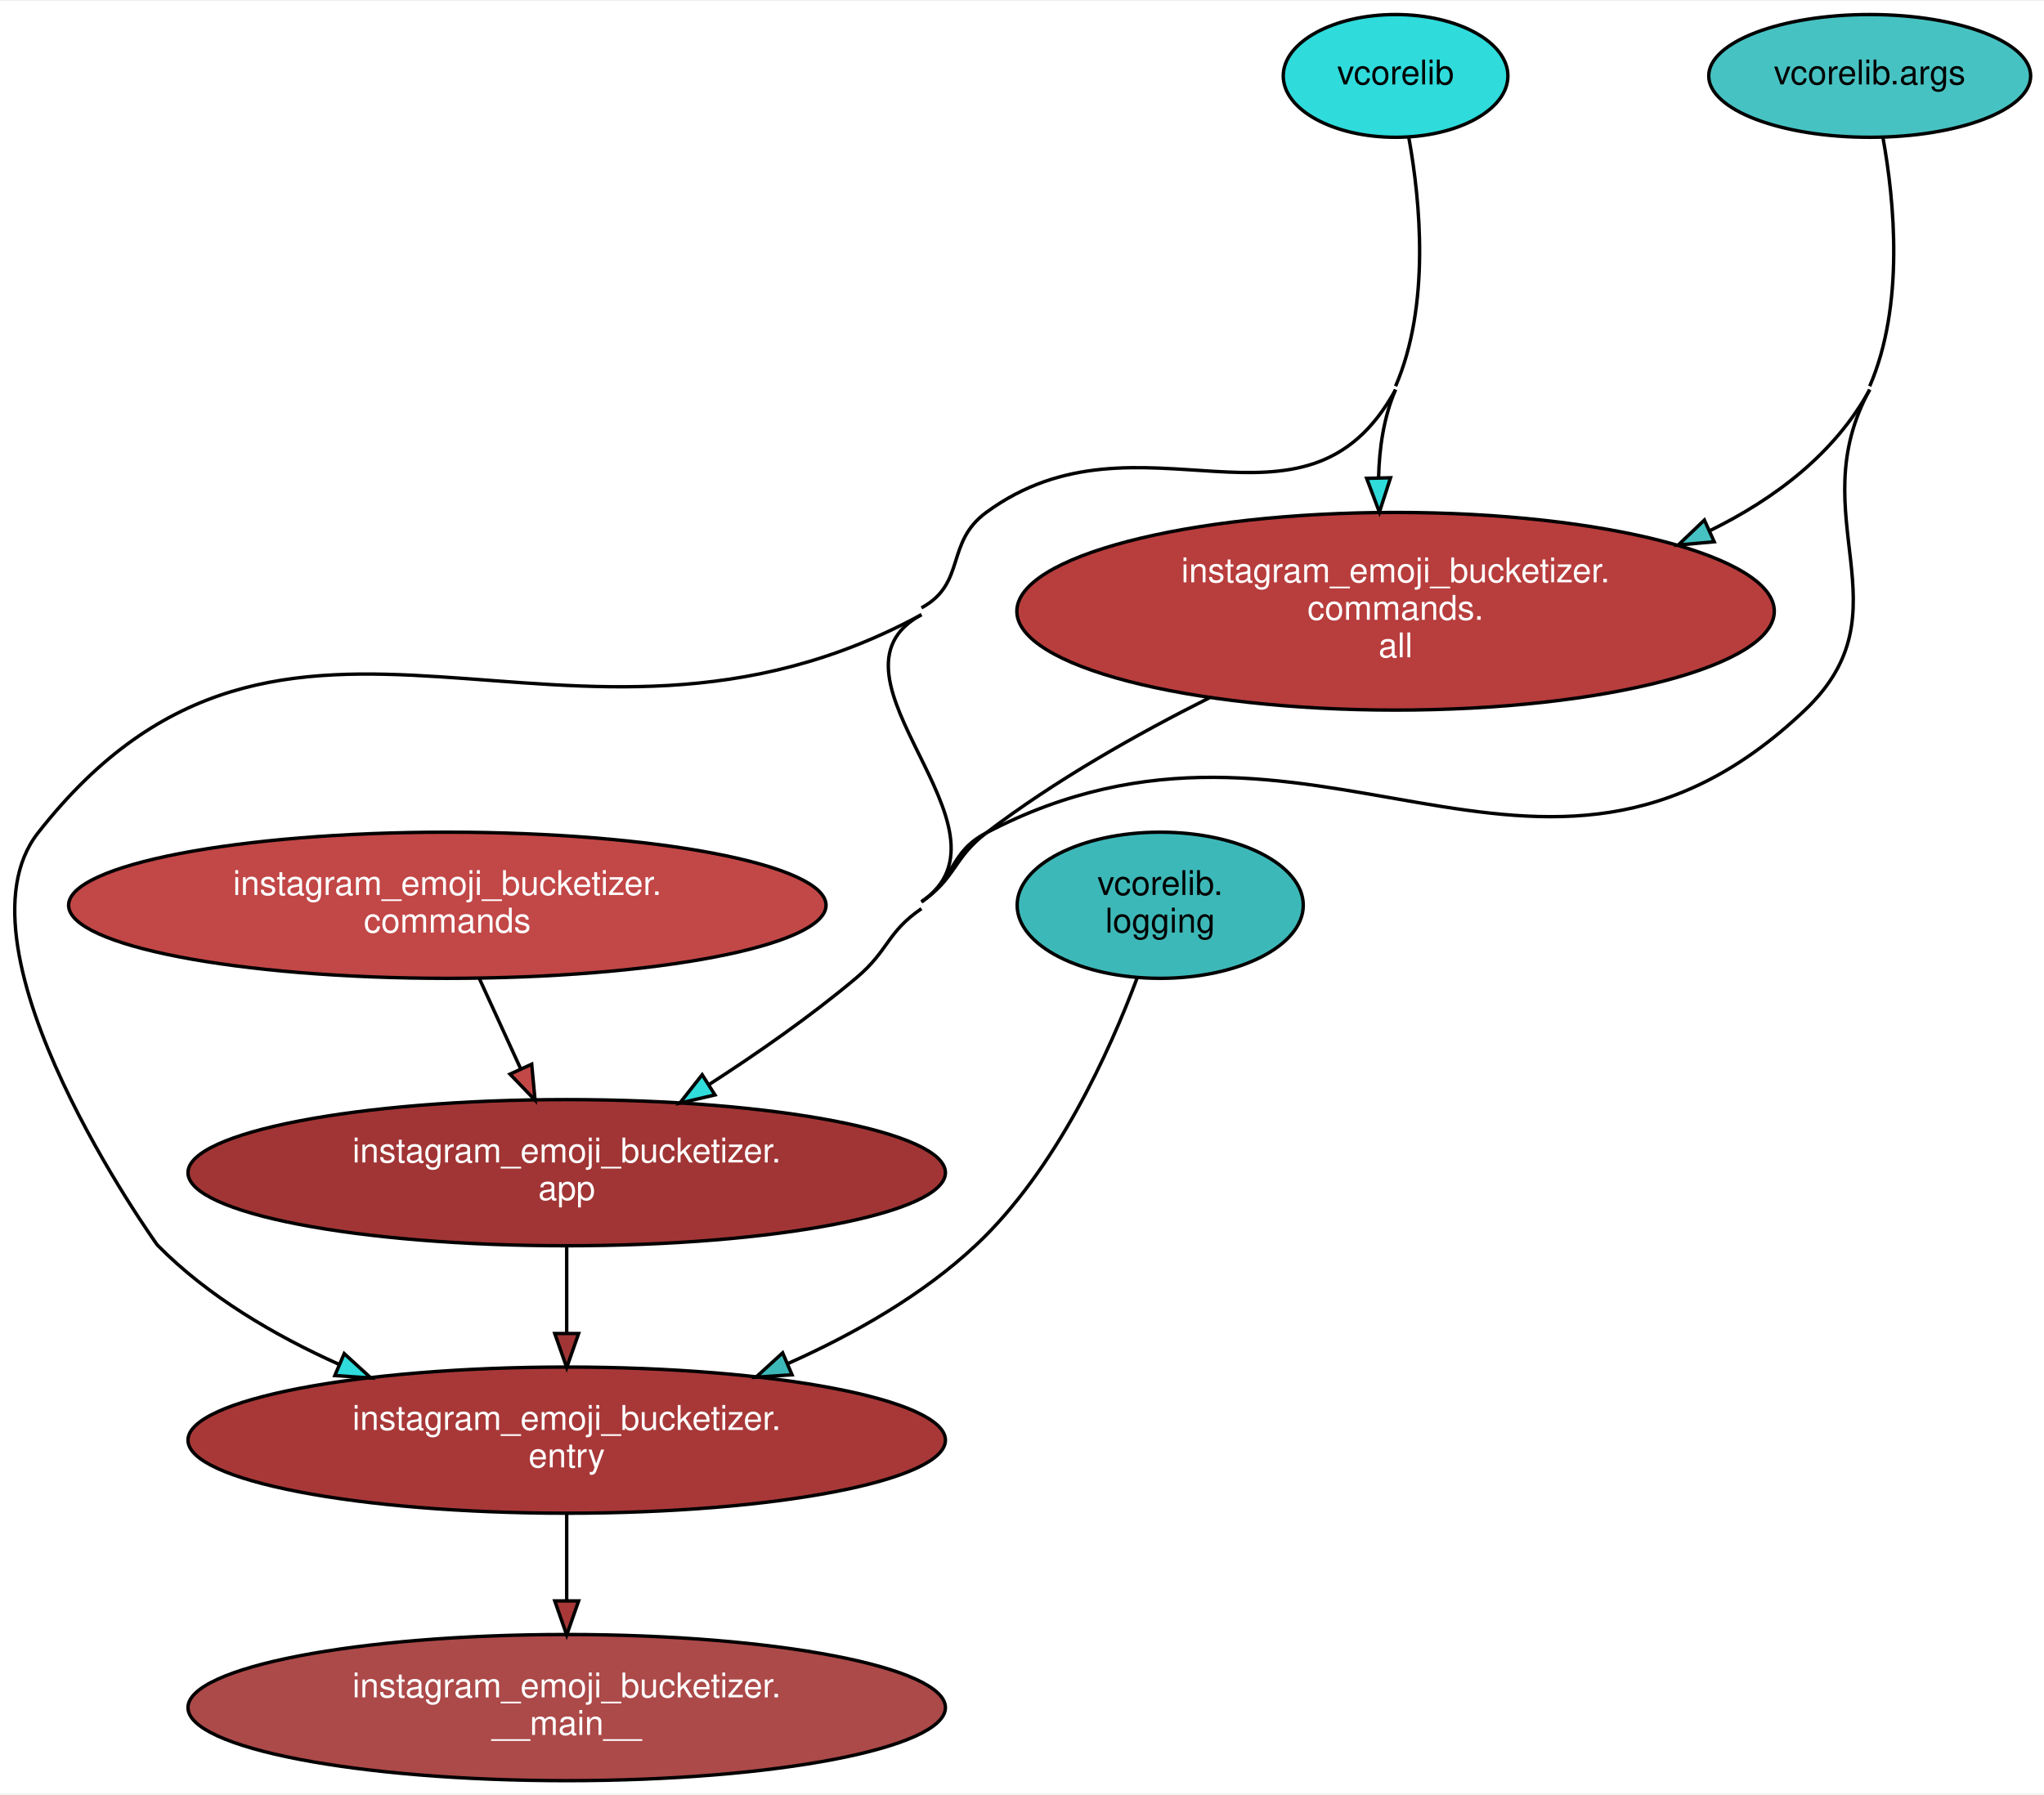
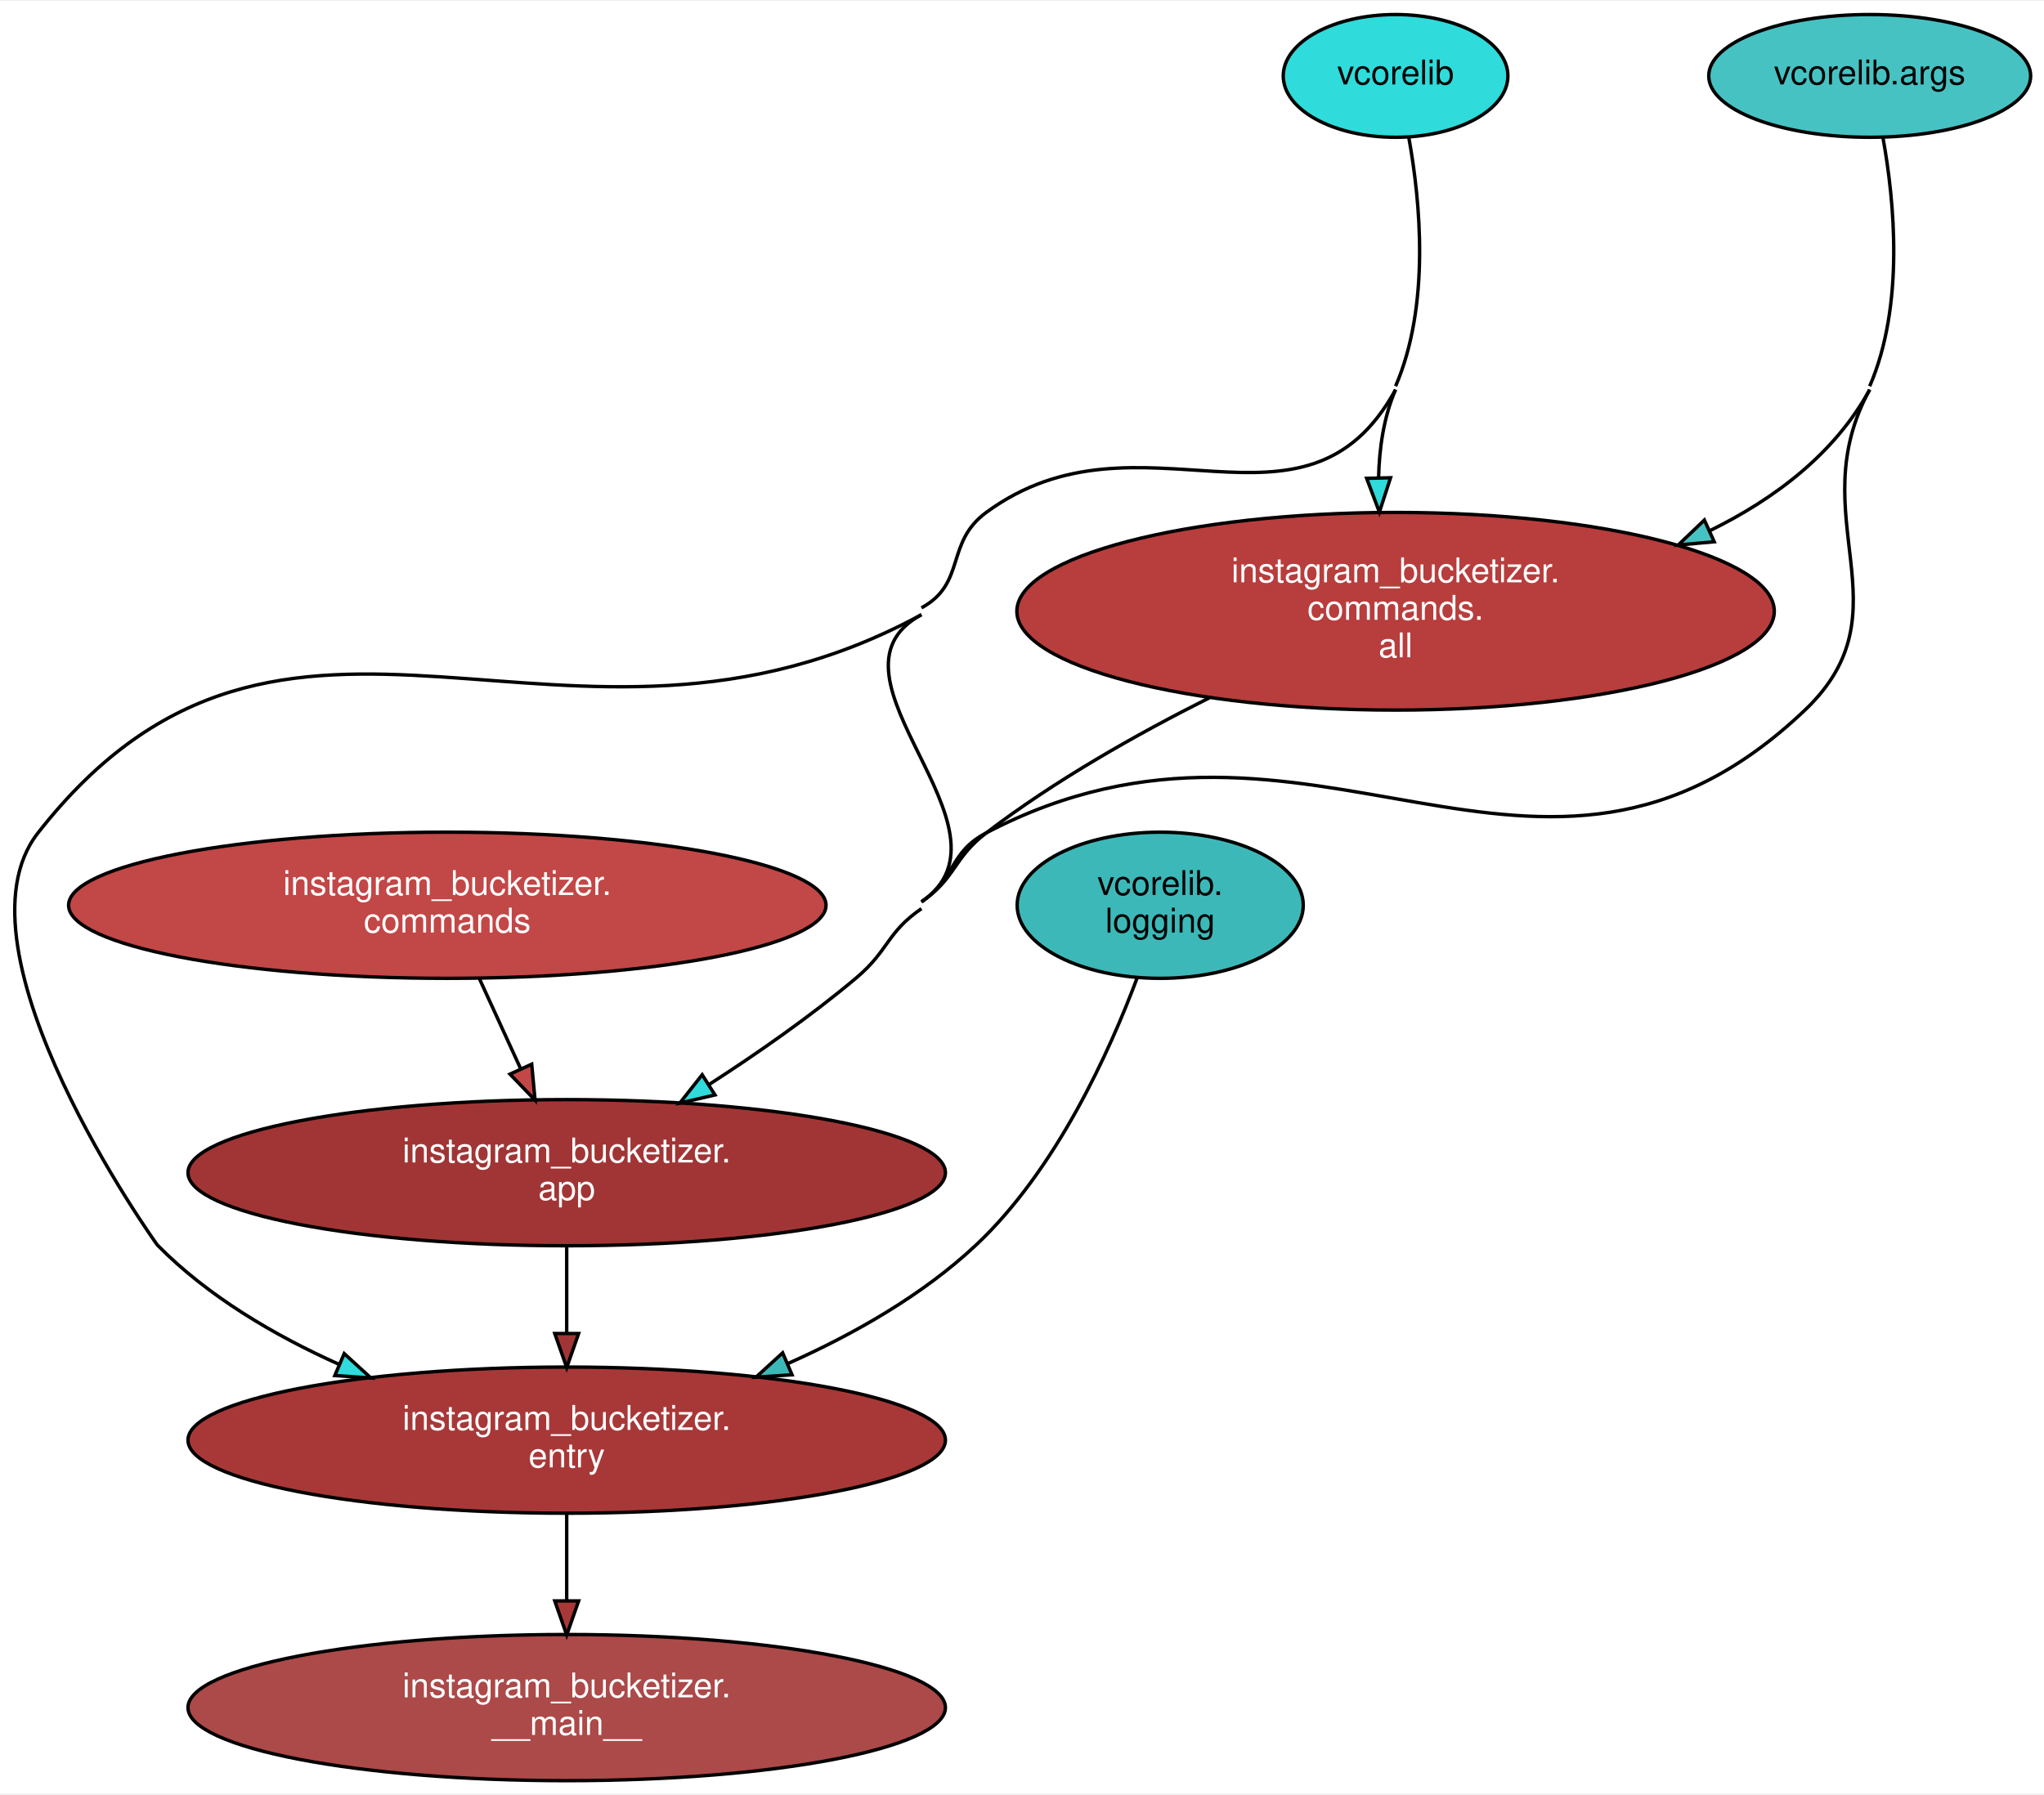
<svg xmlns="http://www.w3.org/2000/svg" width="599pt" height="526pt" viewBox="0.00 0.00 599.24 525.69">
  <g id="graph0" class="graph" transform="scale(1 1) rotate(0) translate(4 521.69)">
    <style>.edge&gt;path:hover{stroke-width:8}</style>
    <polygon fill="white" stroke="transparent" points="-4,4 -4,-521.69 595.24,-521.69 595.24,4 -4,4" />
    <g id="node1" class="node">
      <style>.edge&gt;path:hover{stroke-width:8}</style>
      <ellipse fill="#ac4949" stroke="black" cx="162.14" cy="-21.21" rx="111.03" ry="21.43" />
-       <text text-anchor="middle" x="162.14" y="-24.21" font-family="Helvetica,sans-Serif" font-size="10.00" fill="#ffffff">instagram_emoji_bucketizer.</text>
+       <text text-anchor="middle" x="162.14" y="-24.21" font-family="Helvetica,sans-Serif" font-size="10.00" fill="#ffffff">instagram_bucketizer.</text>
      <text text-anchor="middle" x="162.14" y="-13.21" font-family="Helvetica,sans-Serif" font-size="10.00" fill="#ffffff">__main__</text>
    </g>
    <g id="node2" class="node">
      <style>.edge&gt;path:hover{stroke-width:8}</style>
      <ellipse fill="#a13535" stroke="black" cx="162.14" cy="-178.07" rx="111.03" ry="21.43" />
-       <text text-anchor="middle" x="162.14" y="-181.07" font-family="Helvetica,sans-Serif" font-size="10.00" fill="#ffffff">instagram_emoji_bucketizer.</text>
+       <text text-anchor="middle" x="162.14" y="-181.07" font-family="Helvetica,sans-Serif" font-size="10.00" fill="#ffffff">instagram_bucketizer.</text>
      <text text-anchor="middle" x="162.14" y="-170.07" font-family="Helvetica,sans-Serif" font-size="10.00" fill="#ffffff">app</text>
    </g>
    <g id="node5" class="node">
      <style>.edge&gt;path:hover{stroke-width:8}</style>
      <ellipse fill="#a83838" stroke="black" cx="162.14" cy="-99.64" rx="111.03" ry="21.43" />
-       <text text-anchor="middle" x="162.14" y="-102.64" font-family="Helvetica,sans-Serif" font-size="10.00" fill="#ffffff">instagram_emoji_bucketizer.</text>
+       <text text-anchor="middle" x="162.14" y="-102.64" font-family="Helvetica,sans-Serif" font-size="10.00" fill="#ffffff">instagram_bucketizer.</text>
      <text text-anchor="middle" x="162.14" y="-91.64" font-family="Helvetica,sans-Serif" font-size="10.00" fill="#ffffff">entry</text>
    </g>
    <g id="edge1" class="edge">
      <style>.edge&gt;path:hover{stroke-width:8}</style>
      <path fill="none" stroke="black" d="M162.14,-156.59C162.14,-148.73 162.14,-139.58 162.14,-130.99" />
      <polygon fill="#a13535" stroke="black" points="165.64,-130.91 162.14,-120.91 158.64,-130.91 165.64,-130.91" />
    </g>
    <g id="node3" class="node">
      <style>.edge&gt;path:hover{stroke-width:8}</style>
      <ellipse fill="#c24747" stroke="black" cx="127.14" cy="-256.49" rx="111.03" ry="21.43" />
-       <text text-anchor="middle" x="127.14" y="-259.49" font-family="Helvetica,sans-Serif" font-size="10.00" fill="#ffffff">instagram_emoji_bucketizer.</text>
+       <text text-anchor="middle" x="127.14" y="-259.49" font-family="Helvetica,sans-Serif" font-size="10.00" fill="#ffffff">instagram_bucketizer.</text>
      <text text-anchor="middle" x="127.14" y="-248.49" font-family="Helvetica,sans-Serif" font-size="10.00" fill="#ffffff">commands</text>
    </g>
    <g id="edge2" class="edge">
      <style>.edge&gt;path:hover{stroke-width:8}</style>
      <path fill="none" stroke="black" d="M136.52,-235.01C140.24,-226.89 144.59,-217.4 148.63,-208.57" />
      <polygon fill="#c24747" stroke="black" points="151.88,-209.89 152.86,-199.34 145.51,-206.97 151.88,-209.89" />
    </g>
    <g id="node4" class="node">
      <style>.edge&gt;path:hover{stroke-width:8}</style>
      <ellipse fill="#b83d3d" stroke="black" cx="405.14" cy="-342.7" rx="111.03" ry="28.98" />
-       <text text-anchor="middle" x="405.14" y="-351.2" font-family="Helvetica,sans-Serif" font-size="10.00" fill="#ffffff">instagram_emoji_bucketizer.</text>
+       <text text-anchor="middle" x="405.14" y="-351.2" font-family="Helvetica,sans-Serif" font-size="10.00" fill="#ffffff">instagram_bucketizer.</text>
      <text text-anchor="middle" x="405.14" y="-340.2" font-family="Helvetica,sans-Serif" font-size="10.00" fill="#ffffff">commands.</text>
      <text text-anchor="middle" x="405.14" y="-329.2" font-family="Helvetica,sans-Serif" font-size="10.00" fill="#ffffff">all</text>
    </g>
    <g id="edge3" class="edge">
      <style>.edge&gt;path:hover{stroke-width:8}</style>
      <path fill="none" stroke="black" d="M350.6,-317.35C329.24,-306.63 305.11,-292.99 285.14,-277.71 275.35,-270.21 276.32,-264.46 266.14,-257.49" />
    </g>
    <g id="edge4" class="edge">
      <style>.edge&gt;path:hover{stroke-width:8}</style>
      <path fill="none" stroke="black" d="M162.14,-78.16C162.14,-70.3 162.14,-61.16 162.14,-52.57" />
      <polygon fill="#a83838" stroke="black" points="165.64,-52.49 162.14,-42.49 158.64,-52.49 165.64,-52.49" />
    </g>
    <g id="node6" class="node">
      <style>.edge&gt;path:hover{stroke-width:8}</style>
      <ellipse fill="#2fdbdb" stroke="black" cx="405.14" cy="-499.69" rx="32.93" ry="18" />
      <text text-anchor="middle" x="405.14" y="-497.19" font-family="Helvetica,sans-Serif" font-size="10.00" fill="#000000">vcorelib</text>
    </g>
    <g id="edge5" class="edge">
      <style>.edge&gt;path:hover{stroke-width:8}</style>
      <path fill="none" stroke="black" d="M266.14,-341.7C233.26,-323.83 297.02,-278.64 266.14,-257.49" />
      <path fill="none" stroke="black" d="M266.14,-255.49C255.97,-248.52 256.57,-243.23 247.14,-235.28 233.81,-224.04 218.15,-213.13 203.92,-203.95" />
      <polygon fill="#2fdbdb" stroke="black" points="205.61,-200.87 195.29,-198.47 201.86,-206.79 205.61,-200.87" />
    </g>
    <g id="edge6" class="edge">
      <style>.edge&gt;path:hover{stroke-width:8}</style>
      <path fill="none" stroke="black" d="M405.14,-407.69C401.69,-399.7 400.36,-390.6 400.16,-381.83" />
      <polygon fill="#2fdbdb" stroke="black" points="403.66,-381.85 400.4,-371.77 396.66,-381.68 403.66,-381.85" />
    </g>
    <g id="edge7" class="edge">
      <style>.edge&gt;path:hover{stroke-width:8}</style>
      <path fill="none" stroke="black" d="M409.02,-481.63C412.41,-462.9 415.36,-432.36 405.14,-408.69" />
      <path fill="none" stroke="black" d="M405.14,-407.69C378.4,-358.85 330.04,-404.63 285.14,-371.69 273.02,-362.79 279.36,-350.88 266.14,-343.7" />
      <path fill="none" stroke="black" d="M266.14,-341.7C161.96,-285.09 80.24,-371.06 7.14,-277.71 -19.83,-243.26 41.89,-157.11 42.14,-156.85 56.9,-141.83 76.44,-130.36 95.46,-121.83" />
      <polygon fill="#2fdbdb" stroke="black" points="96.91,-125.02 104.73,-117.87 94.16,-118.58 96.91,-125.02" />
    </g>
    <g id="node7" class="node">
      <style>.edge&gt;path:hover{stroke-width:8}</style>
      <ellipse fill="#47c2c2" stroke="black" cx="544.14" cy="-499.69" rx="47.19" ry="18" />
      <text text-anchor="middle" x="544.14" y="-497.19" font-family="Helvetica,sans-Serif" font-size="10.00" fill="#000000">vcorelib.args</text>
    </g>
    <g id="edge8" class="edge">
      <style>.edge&gt;path:hover{stroke-width:8}</style>
      <path fill="none" stroke="black" d="M544.14,-407.69C523.67,-370.31 556.03,-343.07 525.14,-313.71 446.97,-239.39 380.68,-327.76 285.14,-277.71 274.22,-271.98 276.32,-264.46 266.14,-257.49" />
    </g>
    <g id="edge9" class="edge">
      <style>.edge&gt;path:hover{stroke-width:8}</style>
      <path fill="none" stroke="black" d="M548.02,-481.63C551.41,-462.9 554.36,-432.36 544.14,-408.69" />
      <path fill="none" stroke="black" d="M544.14,-407.69C533.9,-388.98 516.41,-375.71 497.23,-366.31" />
      <polygon fill="#47c2c2" stroke="black" points="498.56,-363.08 488.01,-362.13 495.67,-369.45 498.56,-363.08" />
    </g>
    <g id="node8" class="node">
      <style>.edge&gt;path:hover{stroke-width:8}</style>
      <ellipse fill="#3db8b8" stroke="black" cx="336.14" cy="-256.49" rx="41.94" ry="21.43" />
      <text text-anchor="middle" x="336.14" y="-259.49" font-family="Helvetica,sans-Serif" font-size="10.00" fill="#000000">vcorelib.</text>
      <text text-anchor="middle" x="336.14" y="-248.49" font-family="Helvetica,sans-Serif" font-size="10.00" fill="#000000">logging</text>
    </g>
    <g id="edge10" class="edge">
      <style>.edge&gt;path:hover{stroke-width:8}</style>
      <path fill="none" stroke="black" d="M329.43,-235.32C321.27,-213.51 305.63,-178.9 282.14,-156.85 266.51,-142.17 246.34,-130.72 227.02,-122.11" />
      <polygon fill="#3db8b8" stroke="black" points="228.2,-118.8 217.63,-118.1 225.45,-125.24 228.2,-118.8" />
    </g>
  </g>
</svg>
